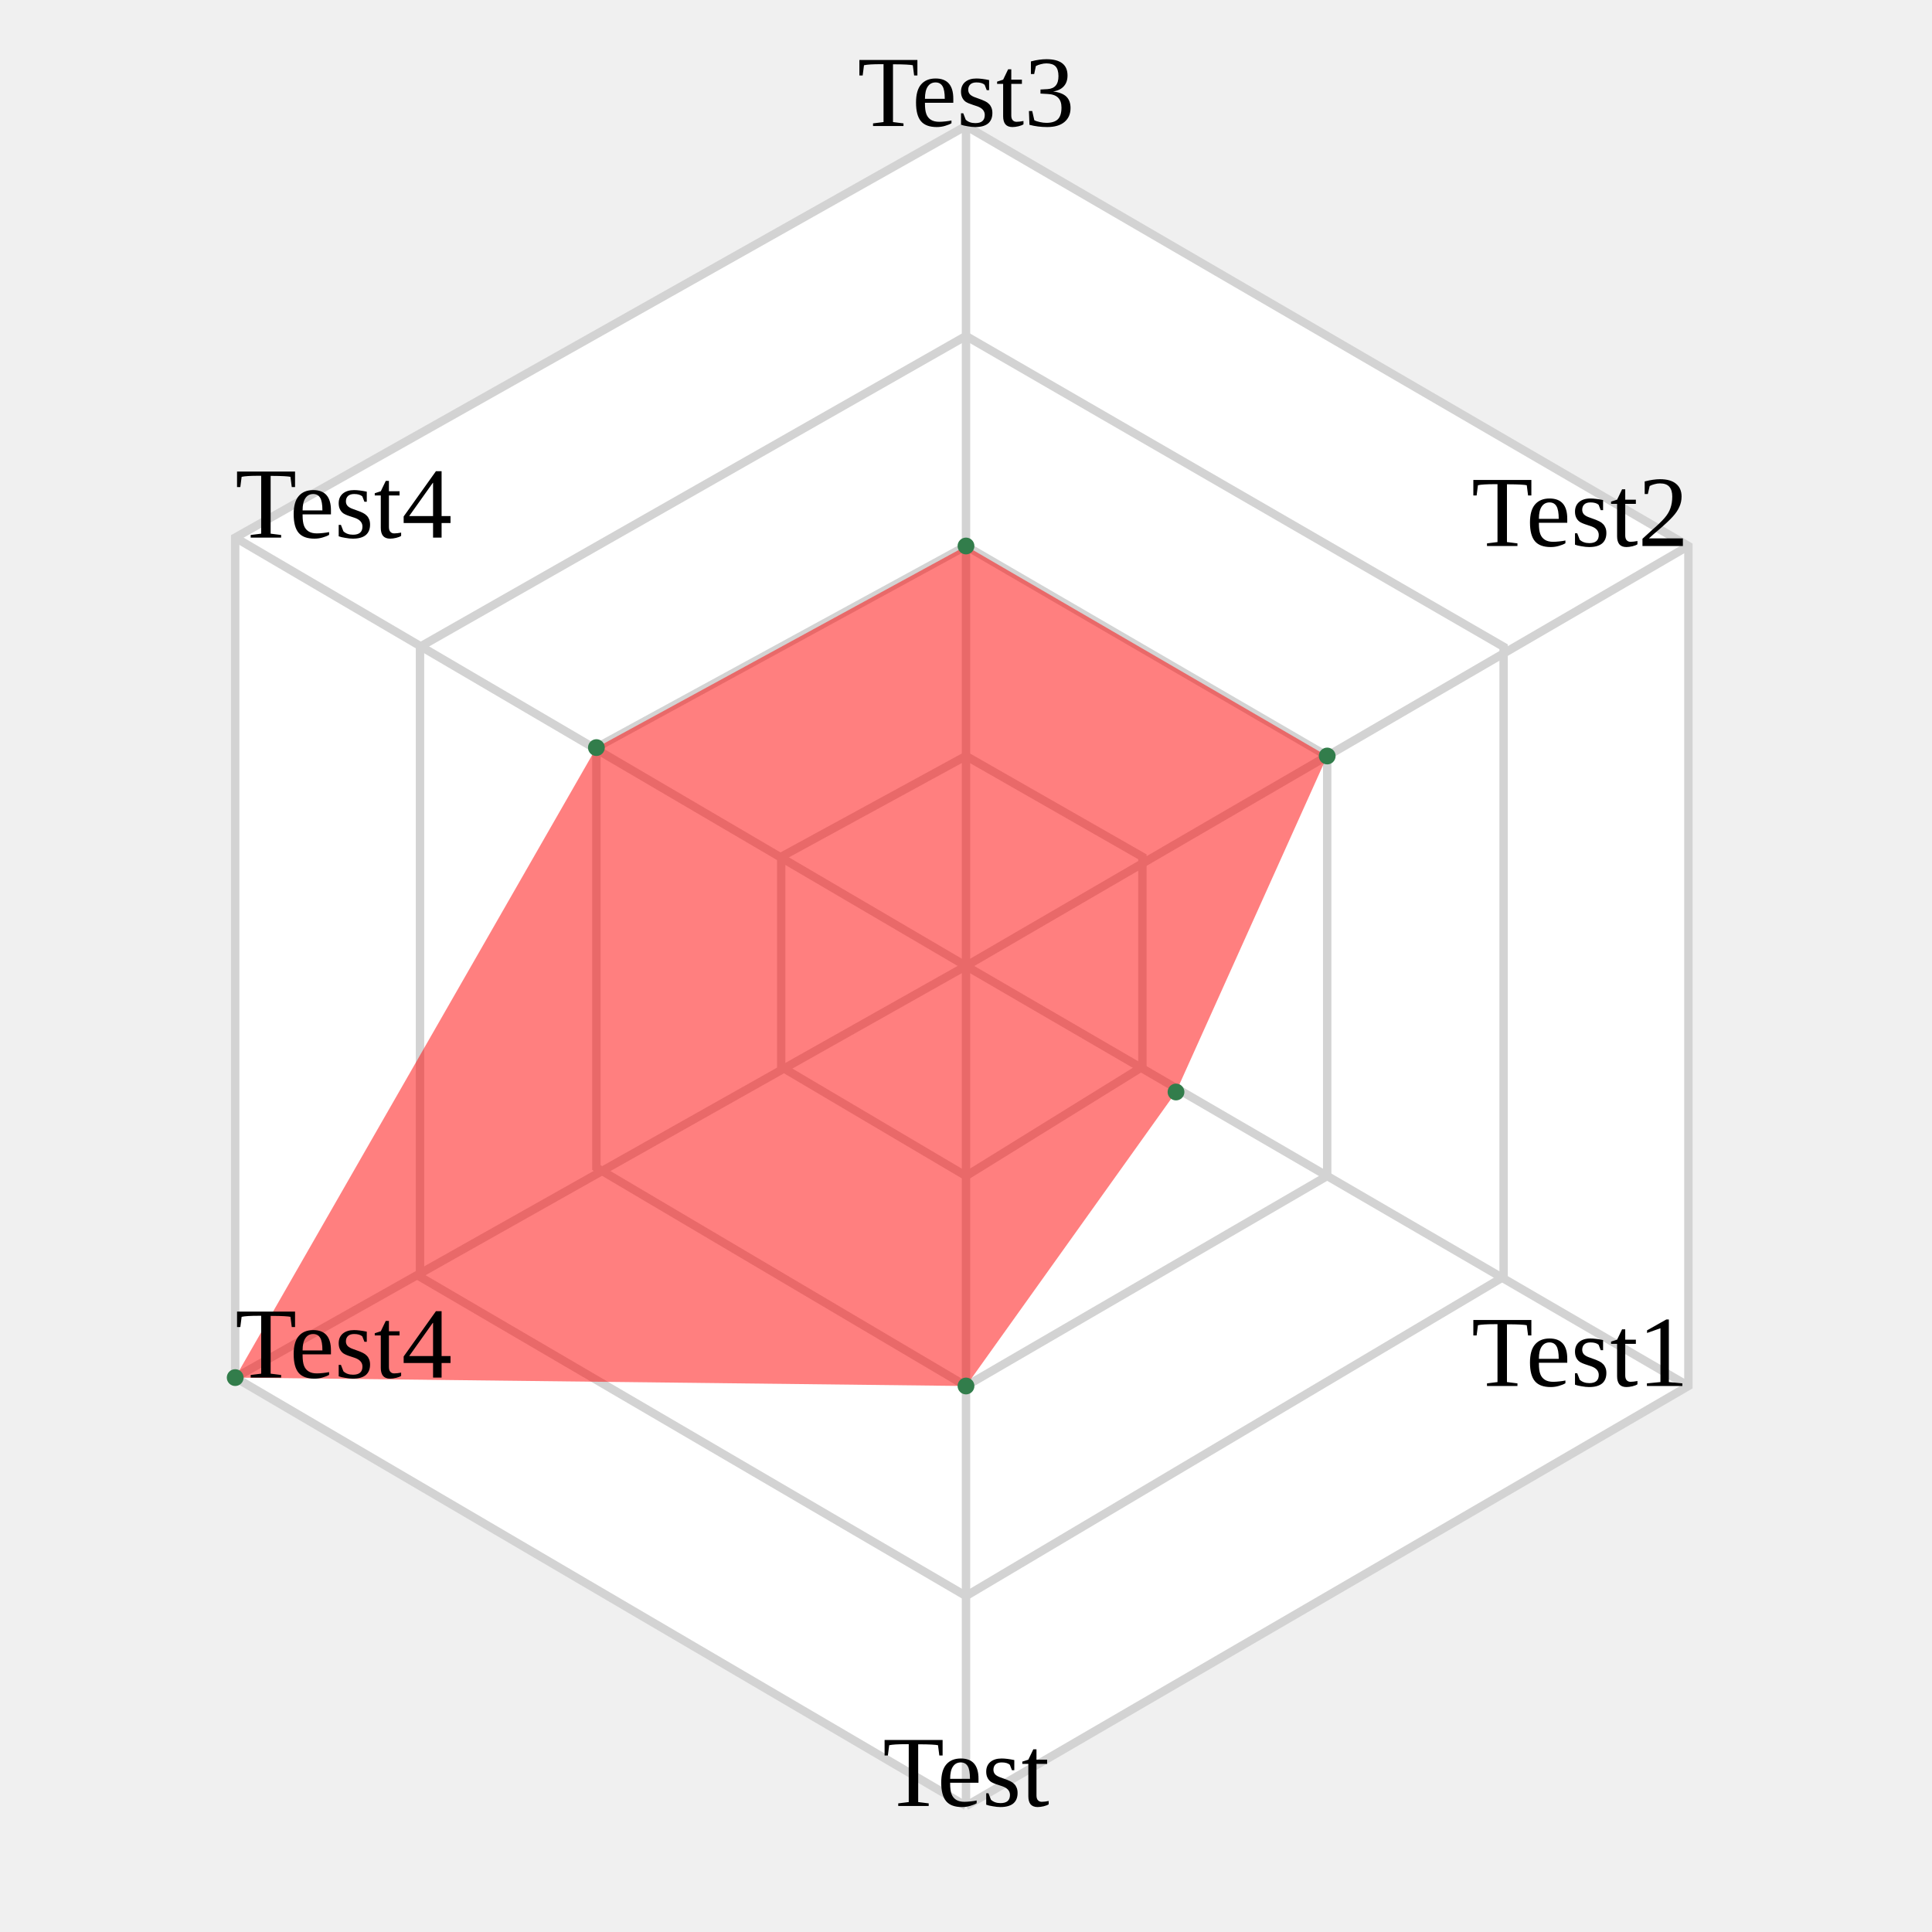
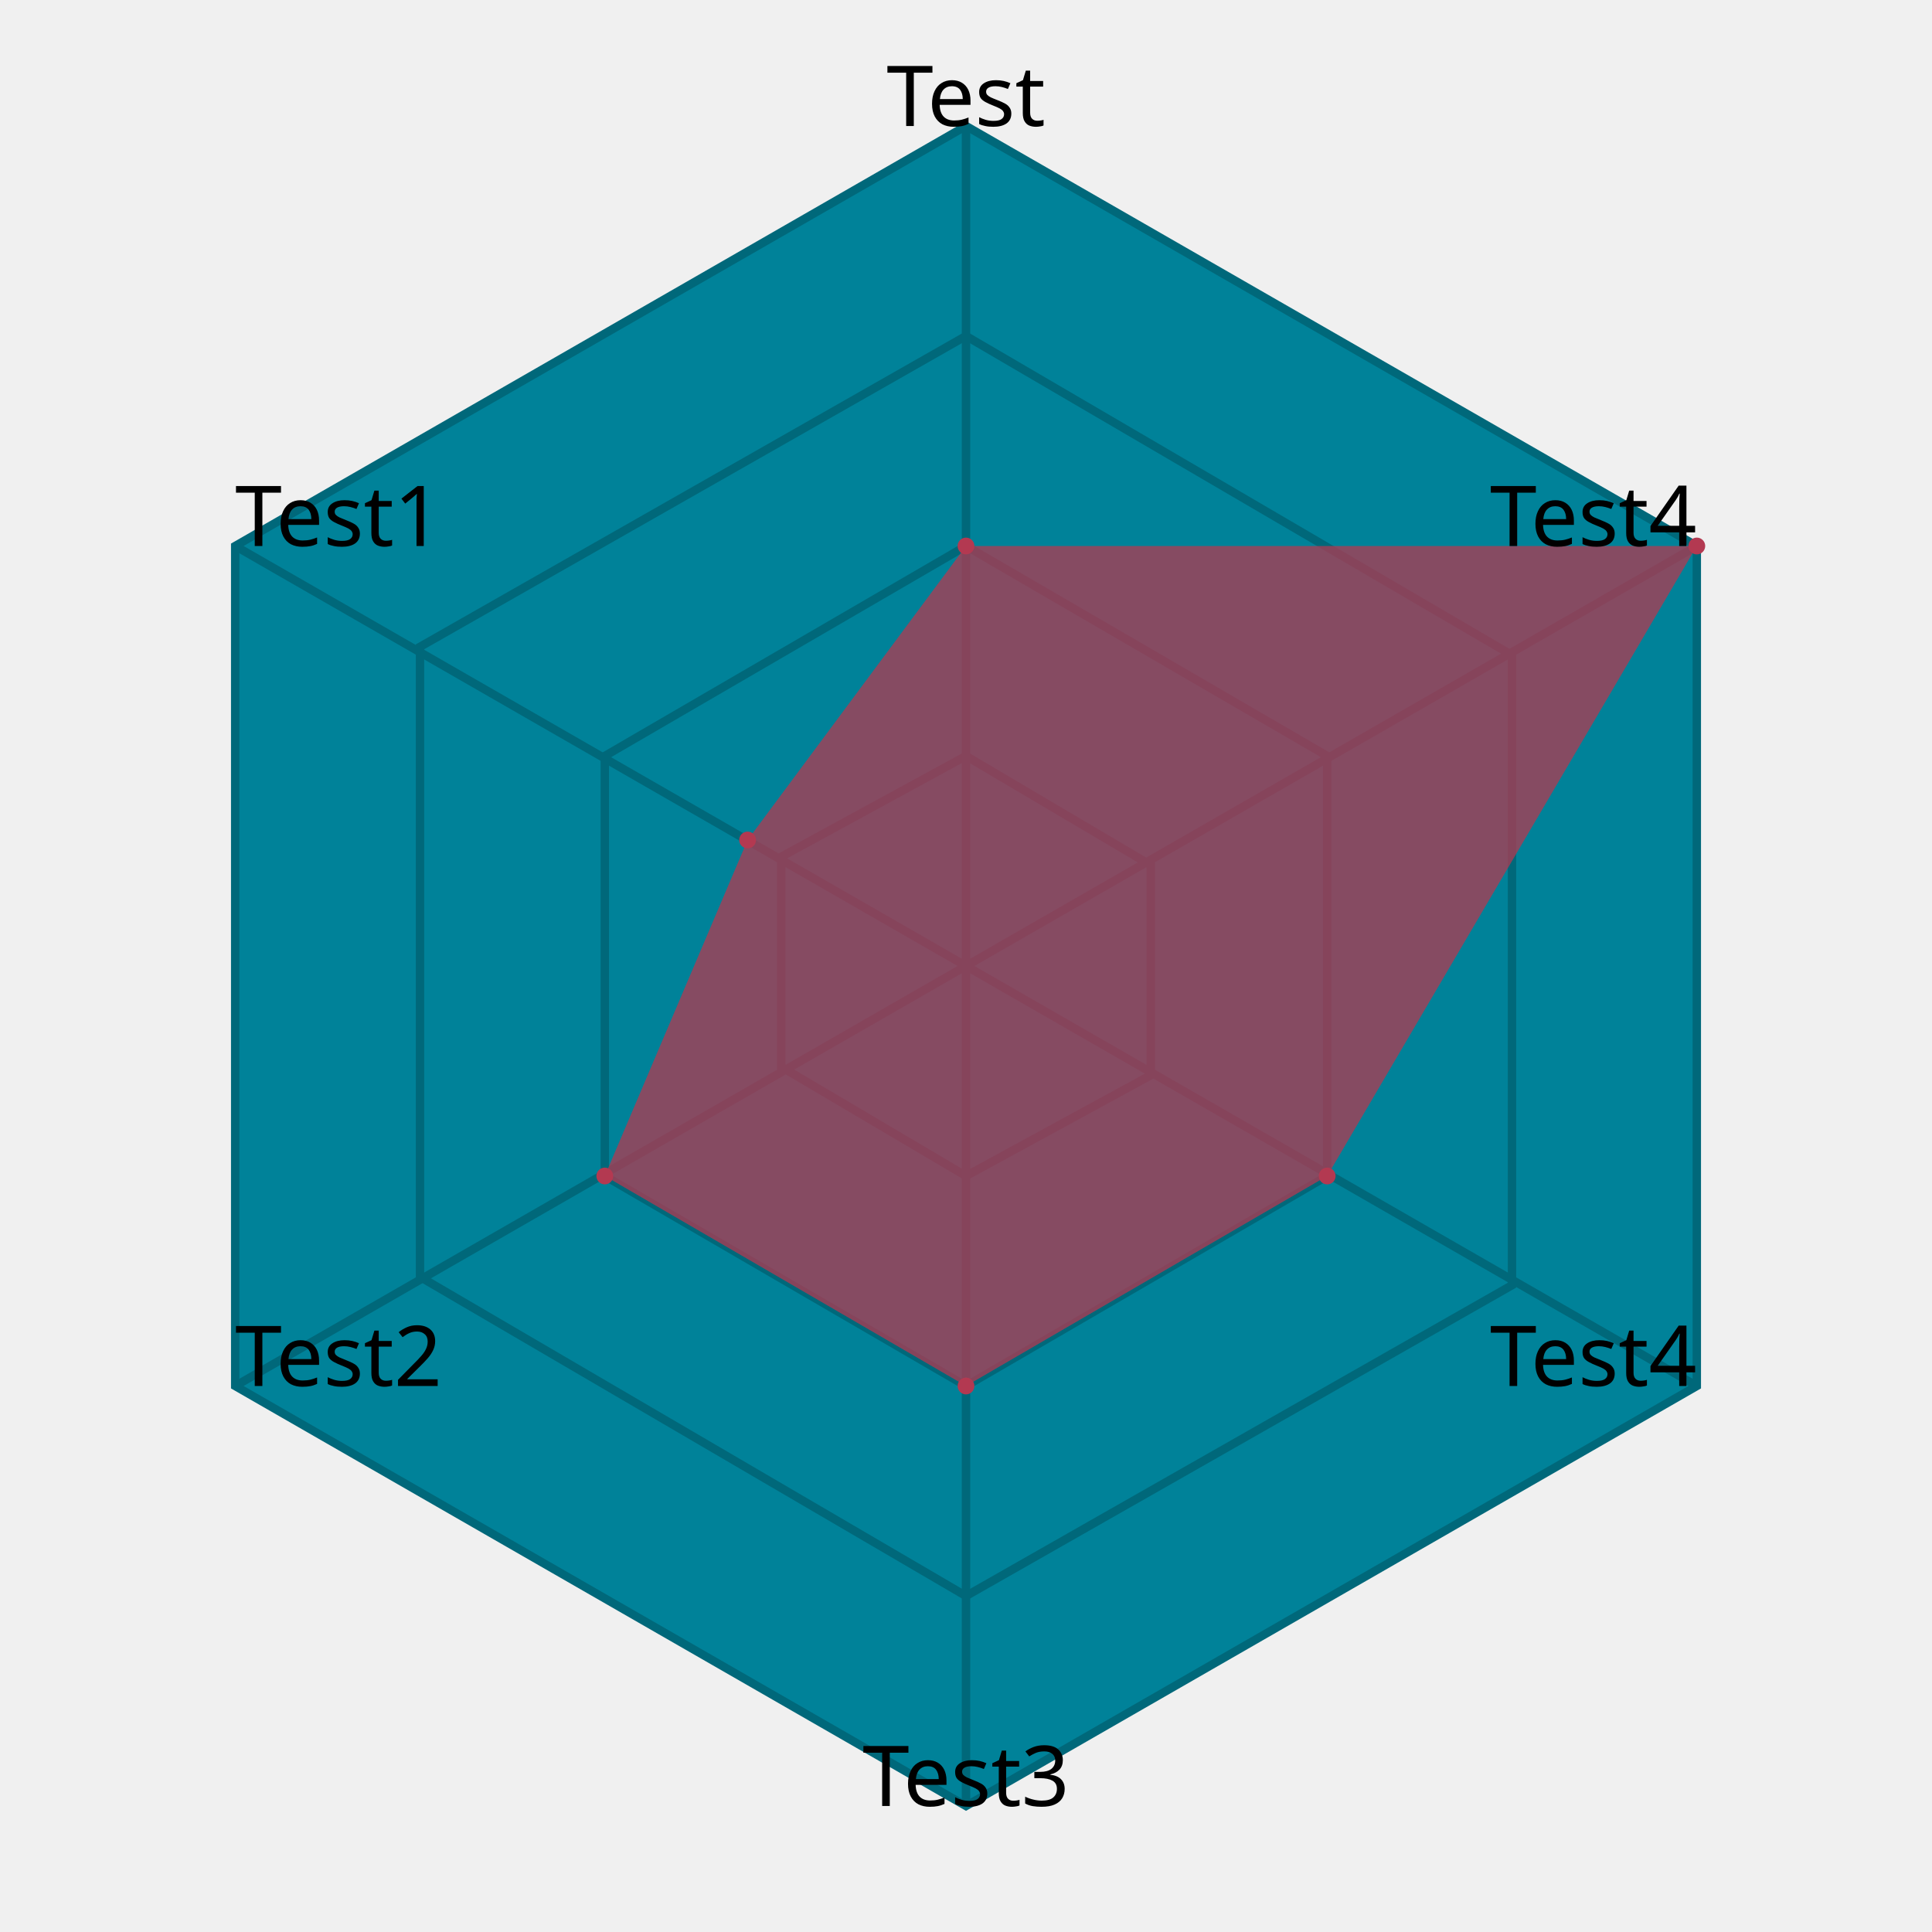
- <svg xmlns="http://www.w3.org/2000/svg" width="230" height="230">
+ <svg xmlns="http://www.w3.org/2000/svg" width="230" height="230" class="radarsvg">
  <g transform="translate(115,115)">
    <style type="text/css">


+ .radarsvg {
+ 	font-family: sans-serif;
+ 	font-size: 10px;
+ }
.radarsvg-outline {
- 	fill: white;
- 	stroke: lightgrey;
+ 	fill: rgb(0, 130, 153);
+ 	stroke: rgb(0, 104, 122);
}
.radarsvg-subline {
	fill: none;
- 	stroke: lightgrey;
+ 	stroke: rgb(0, 104, 122);
}
.radarsvg-datumline {
- 	stroke: lightgrey;
+ 	stroke: rgb(0, 104, 122);
}
.radarsvg-dataline {
- 	fill: rgba(255, 0, 0, 0.5);
+ 	fill: rgba(179, 57, 81, 0.75);
}
.radarsvg-hovercircle {
	fill: none;
	stroke: none;
}
.radarsvg-point {
- 	fill: rgb(50, 125, 75);
- 	text-anchor: middle;
- 	alignment-baseline: central;
+ 	fill: rgb(179, 57, 81);
}
.radarsvg-label {
	text-anchor: middle;
	alignment-baseline: central;
}
.radarsvg-labelleft {
	text-anchor: start;
}
.radarsvg-labelright {
	text-anchor: end;
}
.radarsvg-labeltop {
	alignment-baseline: before-edge;
}
.radarsvg-labelbottom {
	alignment-baseline: after-edge;
}

</style>
-     <path d="M 0,100 L 86,50 L 86,-50 L 0,-100 L -87,-51 L -87,49 L 0,100 " class="radarsvg-outline" />
-     <path d="M 0,75 L 64,37 L 64,-38 L 0,-75 L -65,-38 L -65,37 L 0,75 " class="radarsvg-subline" />
-     <path d="M 0,50 L 43,25 L 43,-25 L 0,-50 L -44,-26 L -44,24 L 0,50 " class="radarsvg-subline" />
-     <path d="M 0,25 L 21,12 L 21,-13 L 0,-25 L -22,-13 L -22,12 L 0,25 " class="radarsvg-subline" />
-     <path d="M 0,0 L 0,0 L 0,0 L 0,0 L 0,0 L 0,0 L 0,0 " class="radarsvg-subline" />
+     <path d="M 0,-100 L -87,-50 L -87,50 L 0,100 L 87,50 L 87,-50 L 0,-100 L -87,-50 " class="radarsvg-outline" />
+     <path d="M 0,-75 L -65,-38 L -65,37 L 0,75 L 65,38 L 65,-37 L 0,-75 L -65,-38 " class="radarsvg-subline" />
+     <path d="M 0,-50 L -43,-25 L -43,25 L 0,50 L 43,25 L 43,-25 L 0,-50 L -43,-25 " class="radarsvg-subline" />
+     <path d="M 0,-25 L -22,-13 L -22,12 L 0,25 L 22,13 L 22,-12 L 0,-25 L -22,-13 " class="radarsvg-subline" />
+     <path d="M 0,0 L 0,0 L 0,0 L 0,0 L 0,0 L 0,0 L 0,0 L 0,0 " class="radarsvg-subline" />
+     <line x1="0" y1="0" x2="0" y2="-100" class="radarsvg-datumline" />
+     <line x1="0" y1="0" x2="-87" y2="-50" class="radarsvg-datumline" />
+     <line x1="0" y1="0" x2="-87" y2="50" class="radarsvg-datumline" />
    <line x1="0" y1="0" x2="0" y2="100" class="radarsvg-datumline" />
-     <line x1="0" y1="0" x2="86" y2="50" class="radarsvg-datumline" />
-     <line x1="0" y1="0" x2="86" y2="-50" class="radarsvg-datumline" />
-     <line x1="0" y1="0" x2="0" y2="-100" class="radarsvg-datumline" />
-     <line x1="0" y1="0" x2="-87" y2="-51" class="radarsvg-datumline" />
-     <line x1="0" y1="0" x2="-87" y2="49" class="radarsvg-datumline" />
-     <path d="M 0,50 L 25,15 L 43,-25 L 0,-50 L -44,-26 L -87,49 L 0,50 " class="radarsvg-dataline" />
-     <text x="0" y="100" class="radarsvg-label radarsvg-labelbottom ">Test</text>
-     <text x="86" y="50" class="radarsvg-label radarsvg-labelright radarsvg-labelbottom ">Test1</text>
-     <text x="86" y="-50" class="radarsvg-label radarsvg-labelright radarsvg-labeltop ">Test2</text>
-     <text x="0" y="-100" class="radarsvg-label radarsvg-labeltop ">Test3</text>
-     <text x="-87" y="-51" class="radarsvg-label radarsvg-labelleft radarsvg-labeltop ">Test4</text>
-     <text x="-87" y="49" class="radarsvg-label radarsvg-labelleft radarsvg-labelbottom ">Test4</text>
+     <line x1="0" y1="0" x2="87" y2="50" class="radarsvg-datumline" />
+     <line x1="0" y1="0" x2="87" y2="-50" class="radarsvg-datumline" />
+     <path d="M 0,-50 L -26,-15 L -43,25 L 0,50 L 43,25 L 87,-50 L 0,-50 L -26,-15 " class="radarsvg-dataline" />
+     <text x="0" y="-100" class="radarsvg-label radarsvg-labeltop ">Test</text>
+     <text x="-87" y="-50" class="radarsvg-label radarsvg-labelleft radarsvg-labeltop ">Test1</text>
+     <text x="-87" y="50" class="radarsvg-label radarsvg-labelleft radarsvg-labelbottom ">Test2</text>
+     <text x="0" y="100" class="radarsvg-label radarsvg-labelbottom ">Test3</text>
+     <text x="87" y="50" class="radarsvg-label radarsvg-labelright radarsvg-labelbottom ">Test4</text>
+     <text x="87" y="-50" class="radarsvg-label radarsvg-labelright radarsvg-labeltop ">Test4</text>
+     <circle cx="0" cy="-50" r="1" class="radarsvg-point" />
+     <circle cx="0" cy="-50" r="3" class="radarsvg-hovercircle" data-radarsvg-i="0" />
+     <circle cx="-26" cy="-15" r="1" class="radarsvg-point" />
+     <circle cx="-26" cy="-15" r="3" class="radarsvg-hovercircle" data-radarsvg-i="1" />
+     <circle cx="-43" cy="25" r="1" class="radarsvg-point" />
+     <circle cx="-43" cy="25" r="3" class="radarsvg-hovercircle" data-radarsvg-i="2" />
    <circle cx="0" cy="50" r="1" class="radarsvg-point" />
-     <circle cx="0" cy="50" r="3" class="radarsvg-hovercircle" data-radarsvg-i="0" />
-     <circle cx="25" cy="15" r="1" class="radarsvg-point" />
-     <circle cx="25" cy="15" r="3" class="radarsvg-hovercircle" data-radarsvg-i="1" />
-     <circle cx="43" cy="-25" r="1" class="radarsvg-point" />
-     <circle cx="43" cy="-25" r="3" class="radarsvg-hovercircle" data-radarsvg-i="2" />
-     <circle cx="0" cy="-50" r="1" class="radarsvg-point" />
-     <circle cx="0" cy="-50" r="3" class="radarsvg-hovercircle" data-radarsvg-i="3" />
-     <circle cx="-44" cy="-26" r="1" class="radarsvg-point" />
-     <circle cx="-44" cy="-26" r="3" class="radarsvg-hovercircle" data-radarsvg-i="4" />
-     <circle cx="-87" cy="49" r="1" class="radarsvg-point" />
-     <circle cx="-87" cy="49" r="3" class="radarsvg-hovercircle" data-radarsvg-i="5" />
+     <circle cx="0" cy="50" r="3" class="radarsvg-hovercircle" data-radarsvg-i="3" />
+     <circle cx="43" cy="25" r="1" class="radarsvg-point" />
+     <circle cx="43" cy="25" r="3" class="radarsvg-hovercircle" data-radarsvg-i="4" />
+     <circle cx="87" cy="-50" r="1" class="radarsvg-point" />
+     <circle cx="87" cy="-50" r="3" class="radarsvg-hovercircle" data-radarsvg-i="5" />
  </g>
</svg>
